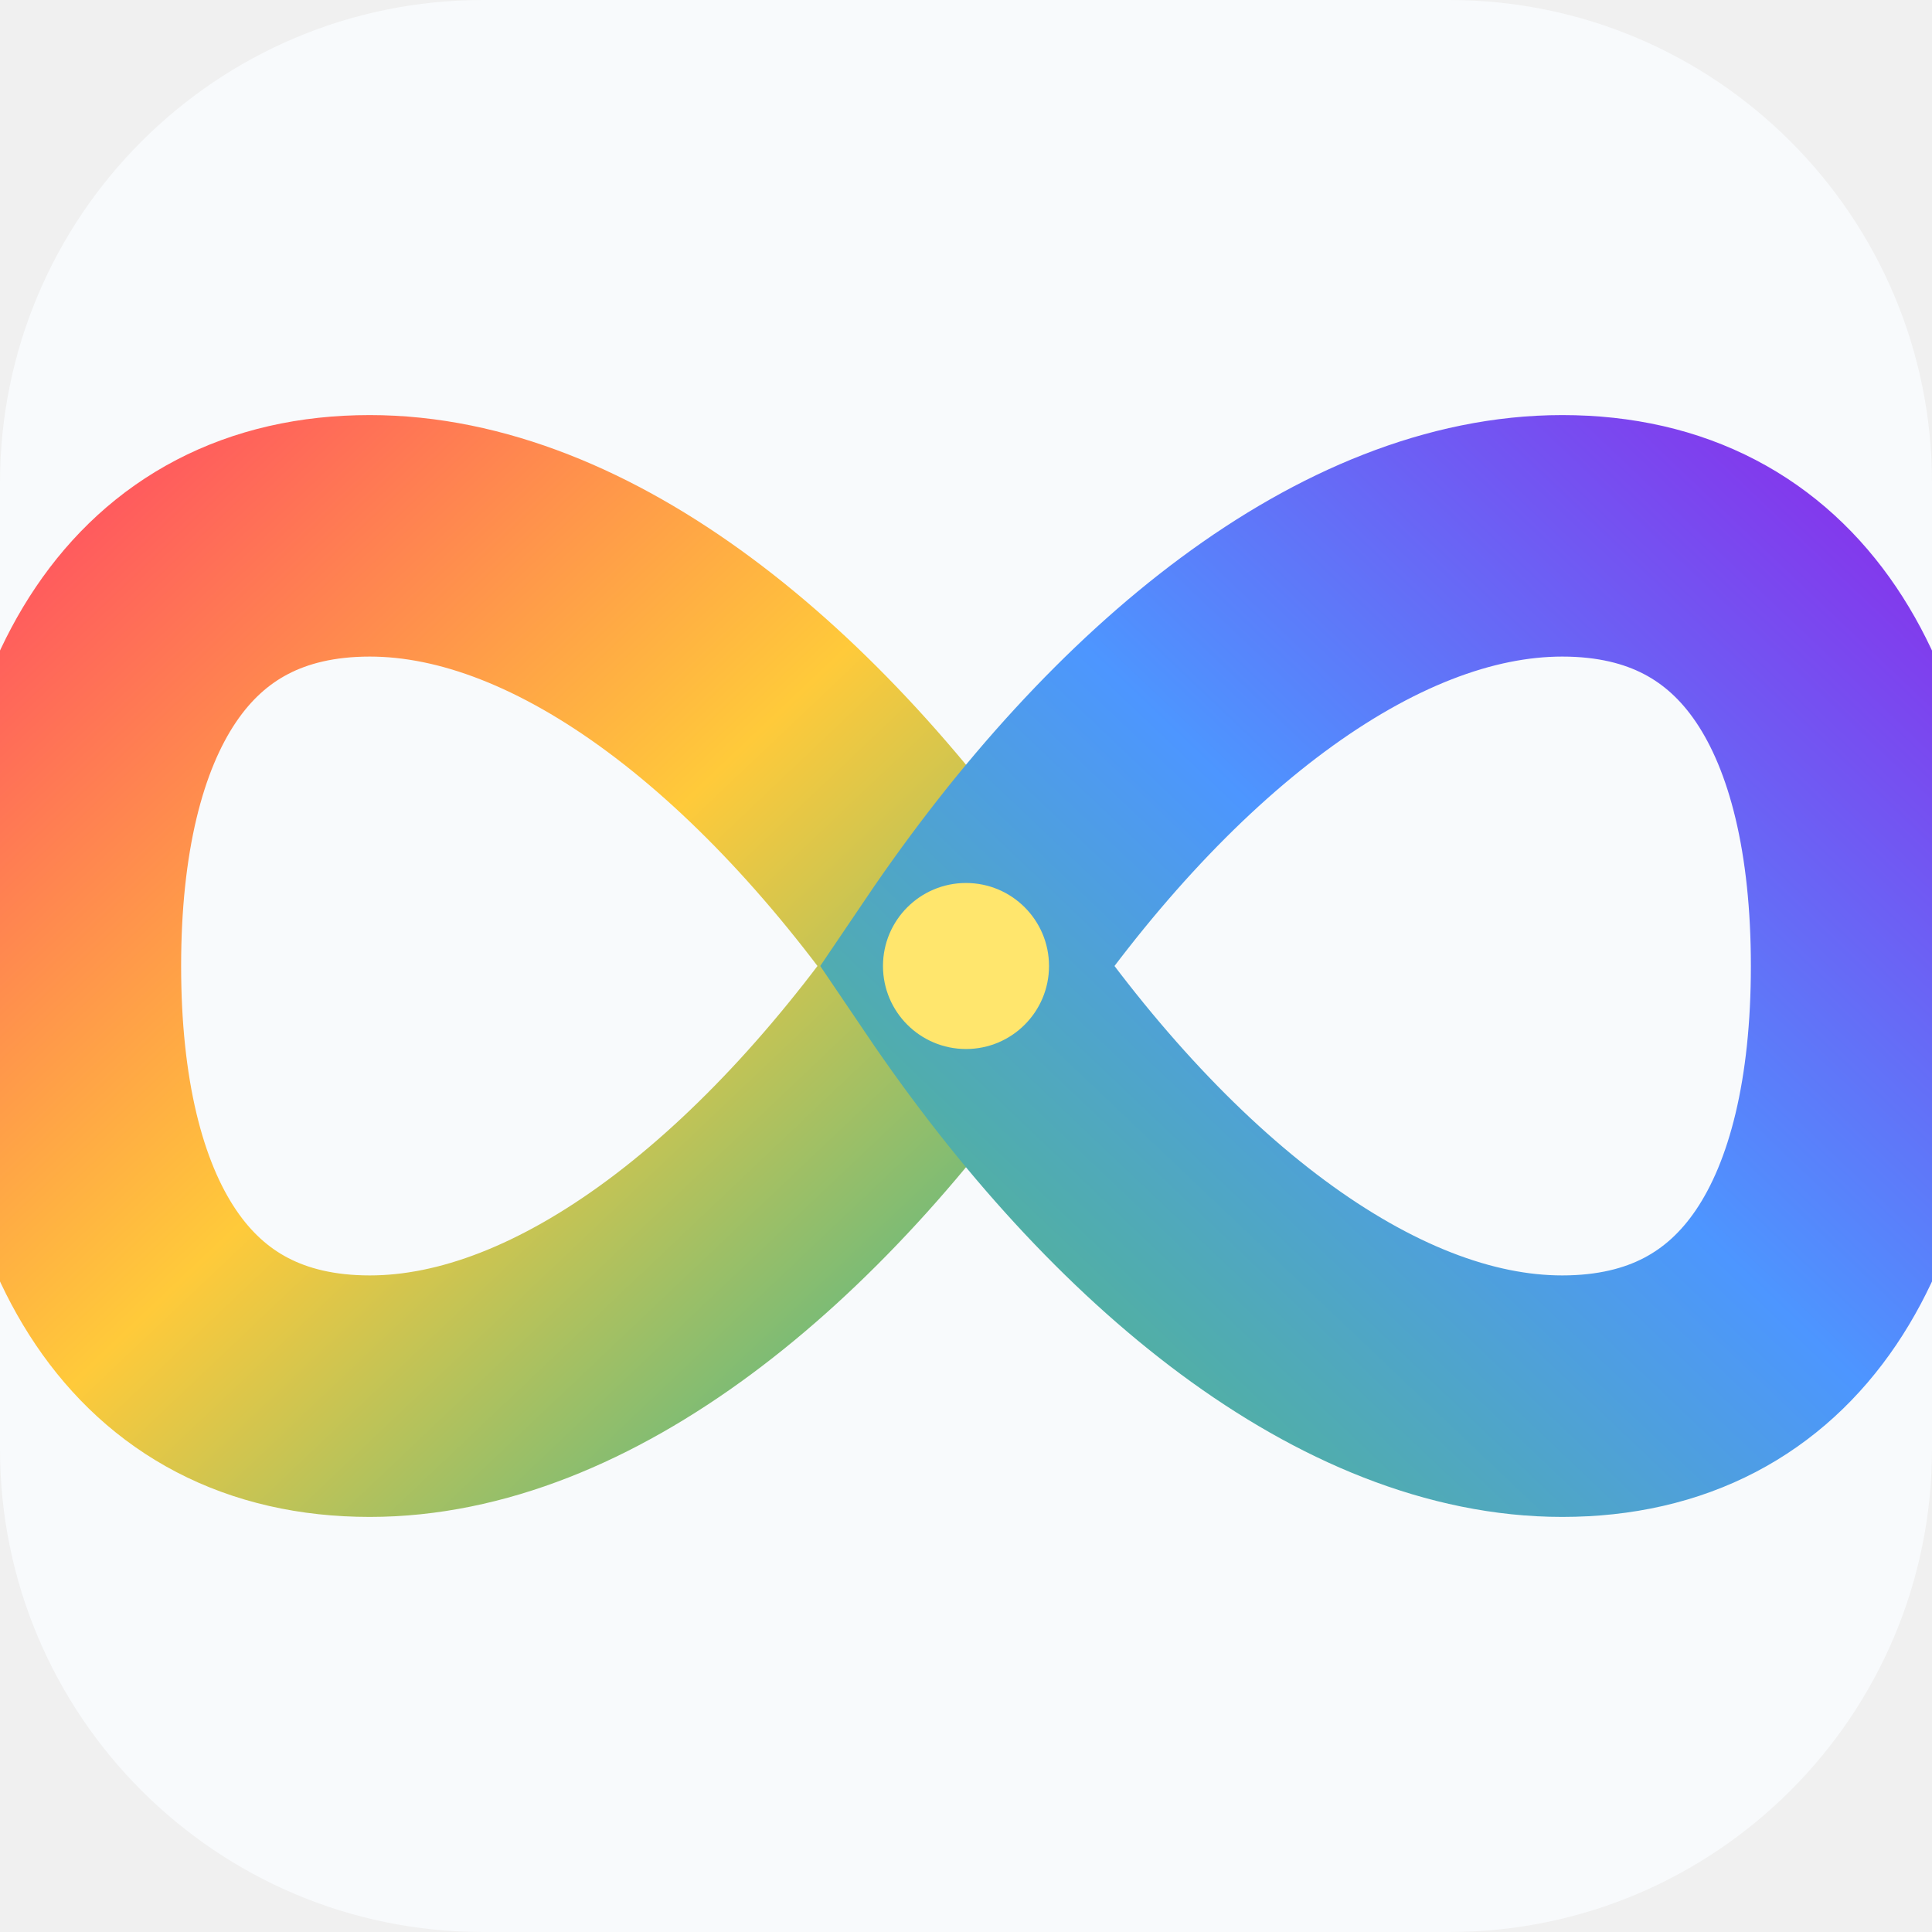
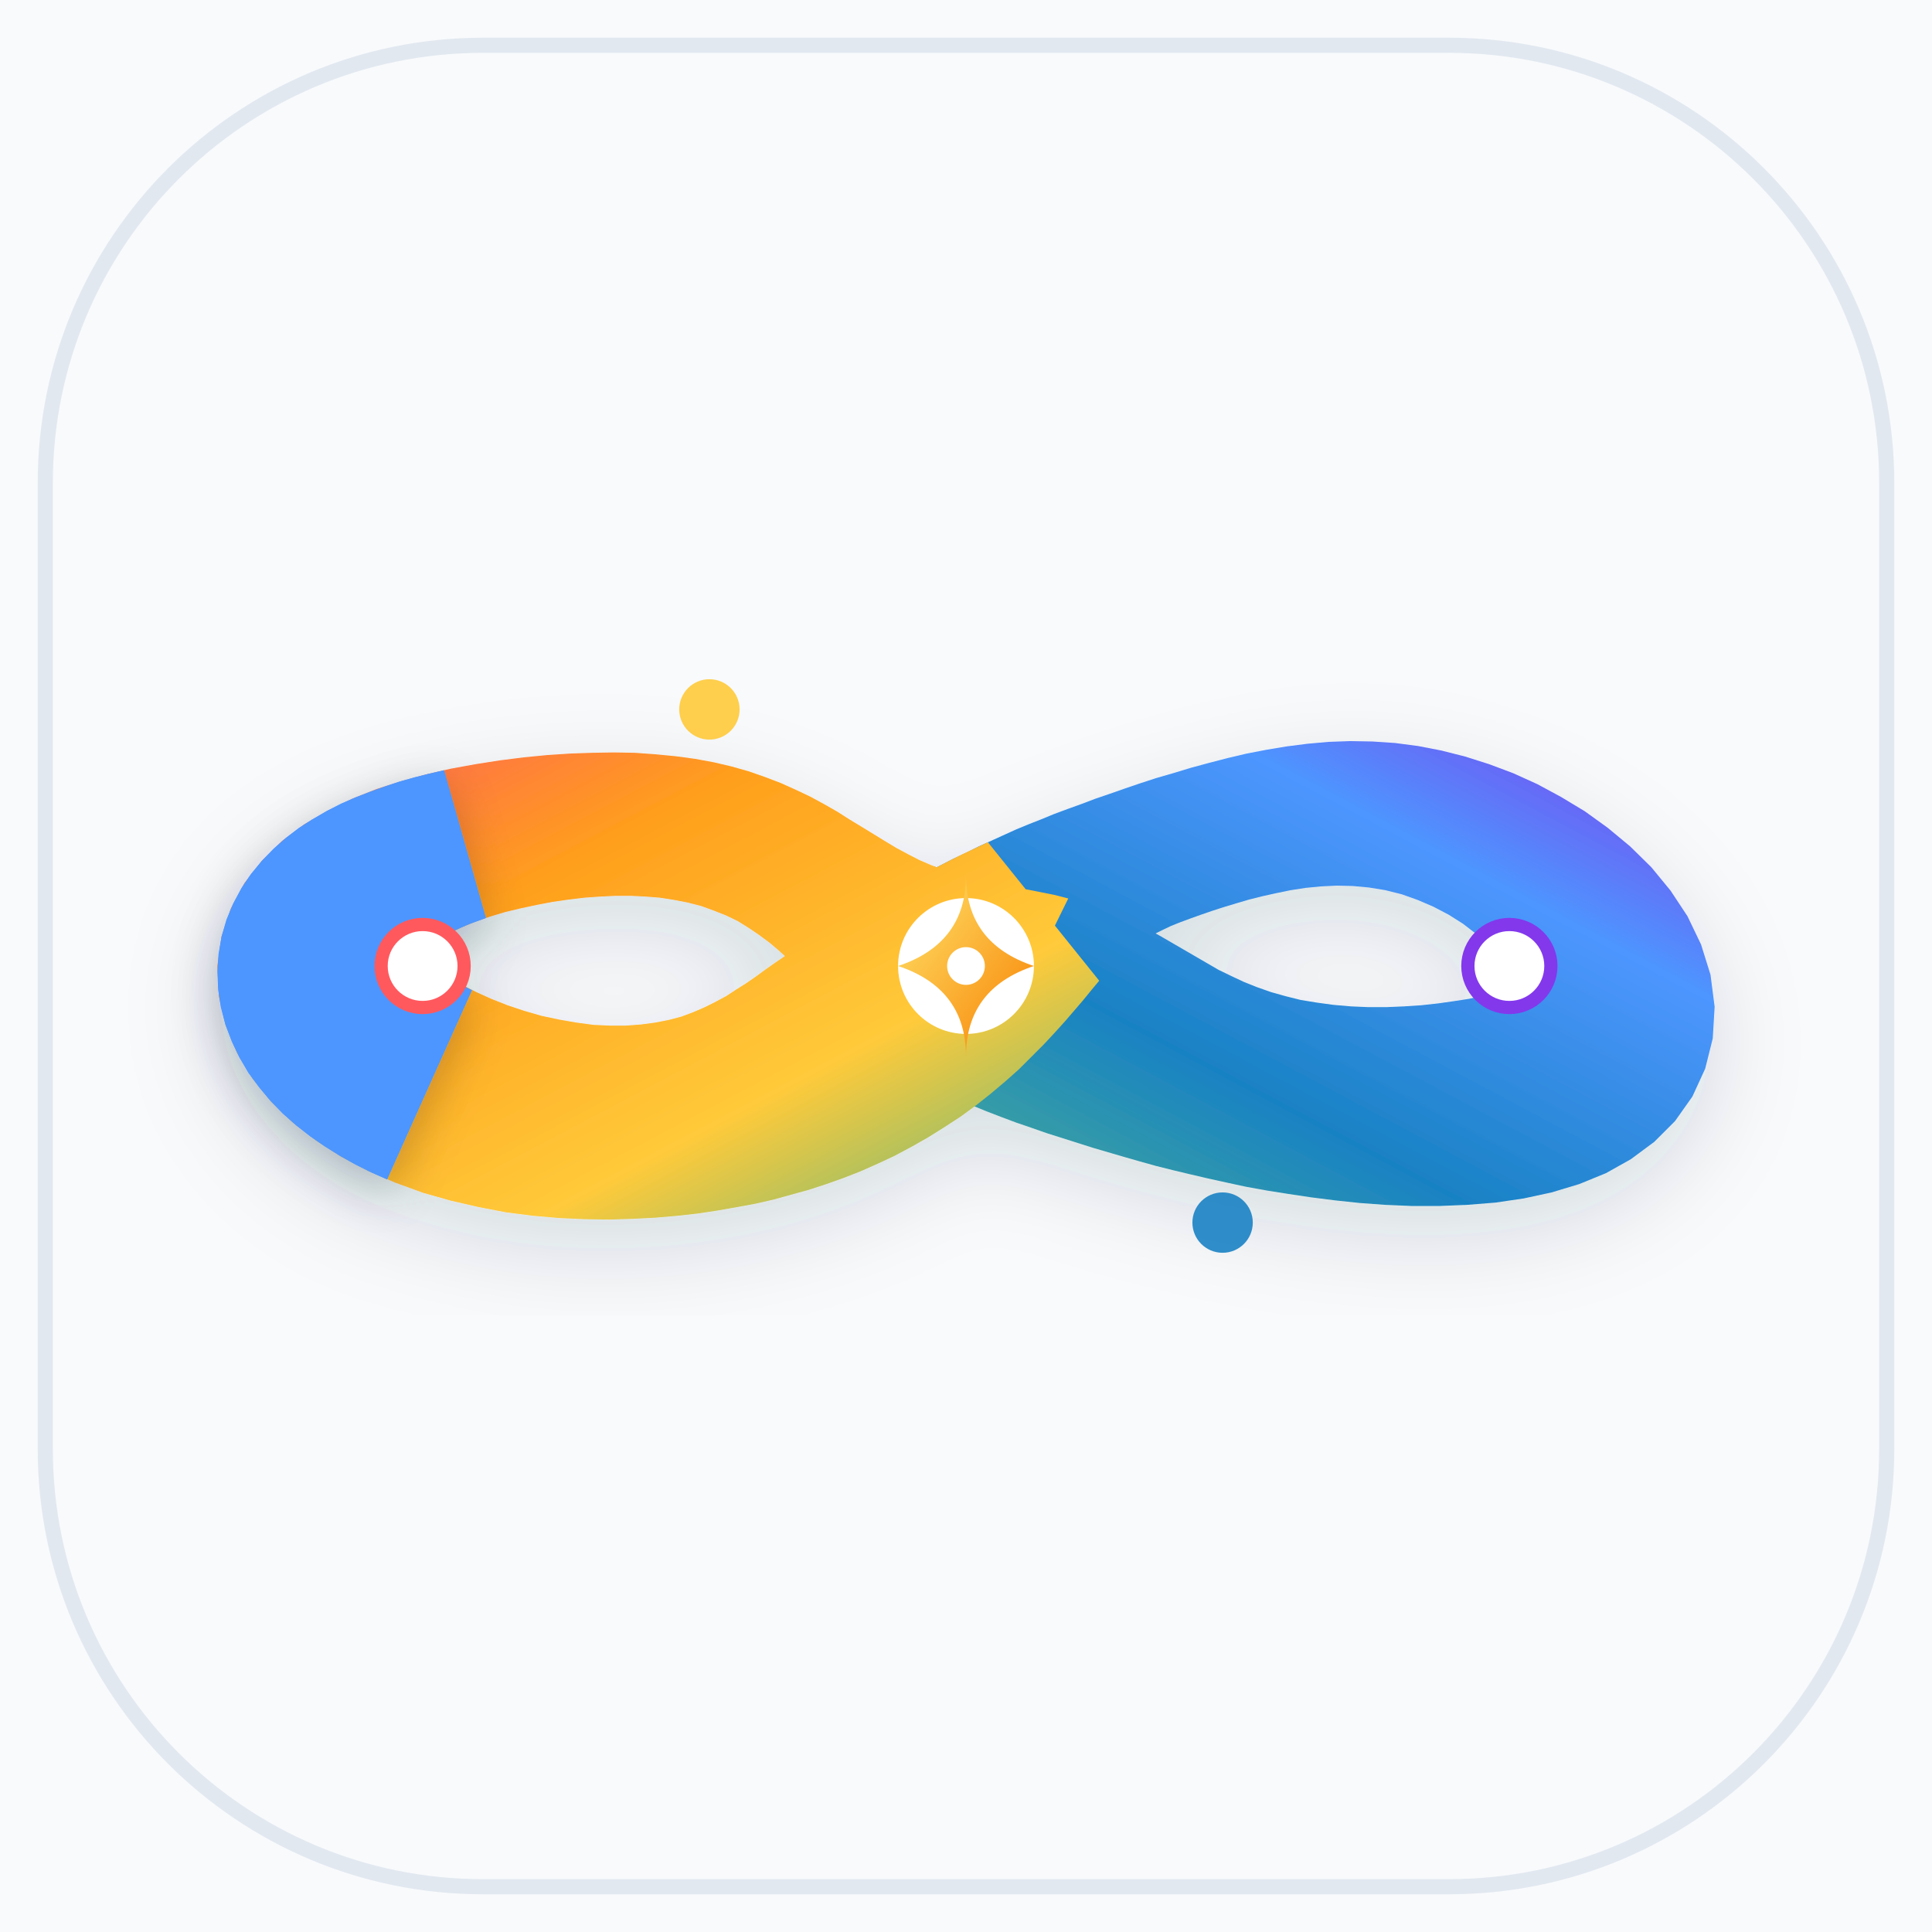
- <svg xmlns="http://www.w3.org/2000/svg" viewBox="0 0 512 512" width="100%" height="100%">
+ <svg xmlns="http://www.w3.org/2000/svg" viewBox="0 0 512 512" width="100%" height="100%" aria-label="Autism Learning Platform - Infinity Harmony: L'harmonie n'est pas la perfection">
  <defs>
-     <linearGradient id="favLeft" x1="0%" y1="0%" x2="100%" y2="100%">
+     <linearGradient id="gradLoopLeft" x1="0%" y1="0%" x2="100%" y2="100%">
      <stop offset="0%" stop-color="#FF595E" />
-       <stop offset="50%" stop-color="#FFCA3A" />
+       <stop offset="32%" stop-color="#FF9F1C" />
+       <stop offset="68%" stop-color="#FFCA3A" />
      <stop offset="100%" stop-color="#52B788" />
    </linearGradient>
-     <linearGradient id="favRight" x1="0%" y1="100%" x2="100%" y2="0%">
+     <linearGradient id="gradLoopRight" x1="0%" y1="100%" x2="100%" y2="0%">
      <stop offset="0%" stop-color="#52B788" />
-       <stop offset="50%" stop-color="#4D96FF" />
+       <stop offset="36%" stop-color="#1982C4" />
+       <stop offset="72%" stop-color="#4D96FF" />
      <stop offset="100%" stop-color="#8338EC" />
    </linearGradient>
+     <linearGradient id="gradCenterStar" x1="0%" y1="0%" x2="100%" y2="100%">
+       <stop offset="0%" stop-color="#FFE66D" />
+       <stop offset="100%" stop-color="#F77F00" />
+     </linearGradient>
+     <filter id="softGlow" x="-20%" y="-20%" width="140%" height="140%">
+       <feDropShadow dx="0" dy="8" stdDeviation="12" flood-color="#1E293B" flood-opacity="0.14" />
+     </filter>
+     <filter id="crossoverShadow" x="-30%" y="-30%" width="160%" height="160%">
+       <feDropShadow dx="0" dy="4" stdDeviation="6" flood-color="#0F172A" flood-opacity="0.22" />
+     </filter>
  </defs>
-   <rect width="512" height="512" rx="128" fill="#F8FAFC" />
-   <path d="M 256,256 C 210,188 152,142 98,142 C 42,142 16,188 16,256 C 16,324 42,370 98,370 C 152,370 210,324 256,256 Z" fill="none" stroke="url(#favLeft)" stroke-width="64" stroke-linecap="round" />
-   <path d="M 256,256 C 302,324 360,370 414,370 C 470,370 496,324 496,256 C 496,188 470,142 414,142 C 360,142 302,188 256,256 Z" fill="none" stroke="url(#favRight)" stroke-width="64" stroke-linecap="round" />
-   <circle cx="256" cy="256" r="22" fill="#FFE66D" />
+   <rect width="512" height="512" fill="#F8FAFC" />
+   <rect x="12" y="12" width="488" height="488" rx="116" fill="none" stroke="#E2E8F0" stroke-width="4" />
+   <g filter="url(#softGlow)">
+     <path d="M 259.8,292.0 263.7,288.9 267.4,285.7 270.9,282.5 274.2,279.2 277.3,276.0 280.2,272.9 282.9,269.8 285.4,266.9 287.7,264.2 289.9,261.6 291.9,259.2 293.9,257.1 295.8,255.1 297.7,253.3 299.6,251.6 301.6,250.2 303.6,248.8 305.8,247.6 308.0,246.5 310.3,245.4 312.8,244.4 315.5,243.4 318.3,242.4 321.2,241.4 324.3,240.4 327.6,239.4 331.0,238.4 334.6,237.5 338.2,236.7 342.1,235.9 346.0,235.3 350.1,234.9 354.3,234.7 358.5,234.8 362.8,235.2 367.1,235.9 371.5,237.0 375.7,238.5 379.9,240.3 383.9,242.4 387.7,244.8 391.2,247.5 394.3,250.4 397.0,253.3 399.1,256.1 400.7,258.7 401.7,260.9 402.2,262.6 402.4,263.6 402.3,263.9 402.2,263.6 402.1,263.0 402.2,262.3 402.2,261.7 401.9,261.5 401.2,261.5 400.0,261.9 398.2,262.5 395.8,263.2 392.8,263.9 389.3,264.7 385.4,265.3 381.2,265.9 376.7,266.4 372.1,266.7 367.4,266.9 362.6,266.9 358.0,266.7 353.4,266.3 349.0,265.7 344.7,265.0 340.7,264.0 336.8,262.9 333.1,261.6 329.6,260.2 326.2,258.6 322.9,257.0 319.8,255.2 316.7,253.4 313.6,251.6 310.5,249.8 307.4,248.0 304.3,246.3 301.1,244.6 297.8,243.1 294.4,241.7 291.1,240.5 287.6,239.3 284.1,238.3 280.6,237.5 277.1,236.7 273.6,236.0 270.1,235.3 266.7,234.7 263.3,234.1 260.0,233.4 256.8,232.6 253.6,231.7 250.5,230.7 247.5,229.6 L 223.4,270.1 225.8,272.5 228.3,274.9 230.9,277.3 233.7,279.5 236.6,281.7 239.7,283.8 243.0,285.8 246.4,287.7 250.0,289.5 253.7,291.2 257.5,292.9 261.4,294.5 265.3,296.0 269.3,297.5 273.4,298.9 277.4,300.3 281.5,301.6 285.6,302.9 289.7,304.2 293.8,305.4 297.9,306.6 302.1,307.8 306.4,309.0 310.8,310.1 315.4,311.2 320.1,312.3 325.1,313.4 330.2,314.5 335.7,315.5 341.4,316.4 347.4,317.3 353.7,318.1 360.3,318.8 367.1,319.3 374.2,319.6 381.4,319.6 388.8,319.3 396.3,318.7 403.8,317.6 411.2,316.0 418.5,313.8 425.6,310.9 432.2,307.2 438.4,302.6 443.9,297.1 448.5,290.6 451.9,283.2 453.9,275.2 454.4,266.8 453.3,258.3 450.8,250.3 447.2,242.8 442.7,236.0 437.6,229.8 432.0,224.3 426.1,219.4 420.0,215.0 413.7,211.2 407.4,207.8 401.0,204.9 394.6,202.5 388.3,200.5 382.0,198.9 375.8,197.7 369.7,196.9 363.7,196.5 357.8,196.4 352.1,196.6 346.5,197.1 341.0,197.8 335.6,198.7 330.4,199.7 325.3,200.9 320.3,202.2 315.5,203.5 310.9,204.9 306.4,206.2 302.1,207.6 298.0,209.0 294.0,210.4 290.2,211.7 286.5,213.1 282.9,214.4 279.4,215.7 276.0,217.1 272.7,218.4 269.3,219.8 266.0,221.3 262.7,222.8 259.4,224.3 256.0,226.0 252.6,227.6 249.1,229.4 245.6,231.2 242.1,233.0 238.6,234.9 235.0,236.8 231.5,238.8 228.1,240.7 224.7,242.7 Z" fill="url(#gradLoopRight)" />
+     <path d="M 283.1,238.1 279.6,237.2 276.1,236.5 272.6,235.8 269.1,235.2 265.7,234.5 262.4,233.9 259.1,233.2 255.9,232.4 252.8,231.4 249.7,230.4 246.6,229.2 243.6,227.9 240.7,226.4 237.7,224.8 234.7,223.0 231.6,221.1 228.5,219.2 225.2,217.2 221.9,215.1 218.4,213.1 214.7,211.1 210.9,209.3 206.9,207.5 202.7,205.9 198.4,204.4 193.8,203.1 189.1,202.0 184.2,201.1 179.0,200.4 173.8,199.9 168.3,199.5 162.7,199.4 156.9,199.5 151.0,199.7 145.0,200.1 138.8,200.7 132.5,201.5 126.1,202.5 119.5,203.7 113.0,205.2 106.4,207.0 99.8,209.1 93.3,211.7 86.9,214.8 80.7,218.4 74.8,222.8 69.5,228.0 64.8,234.0 61.2,240.7 58.7,248.2 57.6,256.0 58.0,264.0 59.8,271.7 62.8,279.0 66.9,285.8 71.9,292.0 77.6,297.5 83.8,302.3 90.5,306.6 97.5,310.3 104.7,313.4 112.1,316.1 119.5,318.2 126.9,319.9 134.2,321.3 141.3,322.2 148.3,322.8 155.0,323.1 161.5,323.2 167.8,323.0 173.7,322.7 179.5,322.2 184.9,321.6 190.2,320.8 195.3,319.9 200.2,319.0 205.0,317.9 209.7,316.6 214.4,315.3 219.0,313.8 223.5,312.2 228.1,310.4 232.6,308.4 237.1,306.3 241.6,303.9 246.0,301.4 250.3,298.7 254.6,295.9 258.7,292.9 262.6,289.8 266.4,286.6 270.0,283.4 273.3,280.1 276.5,276.9 279.4,273.8 282.2,270.7 284.7,267.8 287.1,265.0 289.3,262.3 291.3,259.9 L 261.8,223.2 258.4,224.8 255.0,226.4 251.6,228.1 248.1,229.9 244.6,231.7 241.1,233.6 237.5,235.4 234.0,237.4 230.5,239.3 227.1,241.3 223.7,243.3 220.5,245.2 217.3,247.2 214.2,249.2 211.2,251.2 208.4,253.1 205.6,255.0 202.9,256.9 200.3,258.8 197.7,260.6 195.0,262.3 192.4,264.0 189.6,265.5 186.8,266.9 183.8,268.2 180.6,269.4 177.2,270.3 173.6,271.0 169.8,271.5 165.8,271.8 161.6,271.8 157.3,271.6 152.8,271.0 148.2,270.2 143.5,269.2 139.0,267.9 134.5,266.4 130.2,264.7 126.2,262.9 122.5,261.0 119.2,259.1 116.5,257.3 114.2,255.7 112.5,254.2 111.3,253.2 110.5,252.6 110.1,252.4 109.9,252.6 109.8,253.0 109.7,253.6 109.6,253.9 109.7,253.9 110.1,253.5 110.9,252.7 112.2,251.6 114.1,250.2 116.5,248.7 119.3,247.2 122.5,245.7 126.1,244.2 129.9,242.9 133.9,241.7 138.1,240.7 142.3,239.8 146.5,239.0 150.7,238.4 154.9,237.9 159.1,237.6 163.2,237.4 167.2,237.4 171.1,237.6 174.9,237.9 178.7,238.5 182.3,239.2 185.8,240.1 189.1,241.3 192.4,242.6 195.5,244.1 198.4,245.9 201.2,247.8 203.9,249.8 206.5,252.0 209.0,254.3 211.4,256.7 213.7,259.2 215.9,261.7 218.2,264.3 220.4,266.8 222.7,269.4 225.1,271.8 227.6,274.3 230.2,276.6 232.9,278.9 235.8,281.1 238.8,283.2 242.1,285.2 245.4,287.1 249.0,289.0 252.6,290.7 256.4,292.4 Z" fill="url(#gradLoopLeft)" />
+     <path d="M 117.7,204.1 113.8,205.0 109.8,206.0 105.9,207.1 102.0,208.4 98.1,209.8 94.2,211.3 90.3,213.0 86.6,214.9 82.8,217.1 79.2,219.4 75.8,222.0 72.5,224.9 69.4,228.1 66.5,231.6 64.0,235.3 61.8,239.4 60.0,243.7 58.7,248.2 57.9,252.8 57.6,257.5 57.8,262.3 58.5,266.9 59.7,271.5 61.4,276.0 63.4,280.2 65.8,284.3 68.6,288.1 71.6,291.7 74.9,295.1 78.4,298.2 82.1,301.1 86.0,303.8 90.0,306.3 94.1,308.6 98.3,310.7 102.6,312.6 L 125.1,262.4 122.9,261.3 120.9,260.1 119.0,259.0 117.3,257.9 115.8,256.9 114.5,255.9 113.4,255.0 112.4,254.2 111.6,253.5 111.1,253.0 110.6,252.6 110.3,252.4 110.1,252.4 110.0,252.5 109.9,252.7 109.8,252.9 109.8,253.3 109.7,253.6 109.7,253.8 109.6,254.0 109.7,254.0 109.8,253.8 110.1,253.6 110.5,253.1 111.1,252.6 111.9,251.9 112.8,251.1 114.0,250.3 115.3,249.4 116.8,248.5 118.5,247.6 120.3,246.7 122.3,245.8 124.4,244.9 126.6,244.1 128.8,243.3 Z" fill="#4D96FF" filter="url(#crossoverShadow)" />
+   </g>
+   <g transform="translate(256, 256)">
+     <circle cx="0" cy="0" r="18" fill="#FFFFFF" />
+     <path d="M 0,-24 Q 0,-6 18,0 Q 0,6 0,24 Q 0,6 -18,0 Q 0,-6 0,-24 Z" fill="url(#gradCenterStar)" />
+     <circle cx="0" cy="0" r="5" fill="#FFFFFF" />
+   </g>
+   <circle cx="112" cy="256" r="11" fill="#FFFFFF" stroke="#FF595E" stroke-width="3.5" />
+   <circle cx="400" cy="256" r="11" fill="#FFFFFF" stroke="#8338EC" stroke-width="3.5" />
+   <circle cx="188" cy="188" r="8" fill="#FFCA3A" opacity="0.9" />
+   <circle cx="324" cy="324" r="8" fill="#1982C4" opacity="0.9" />
</svg>
